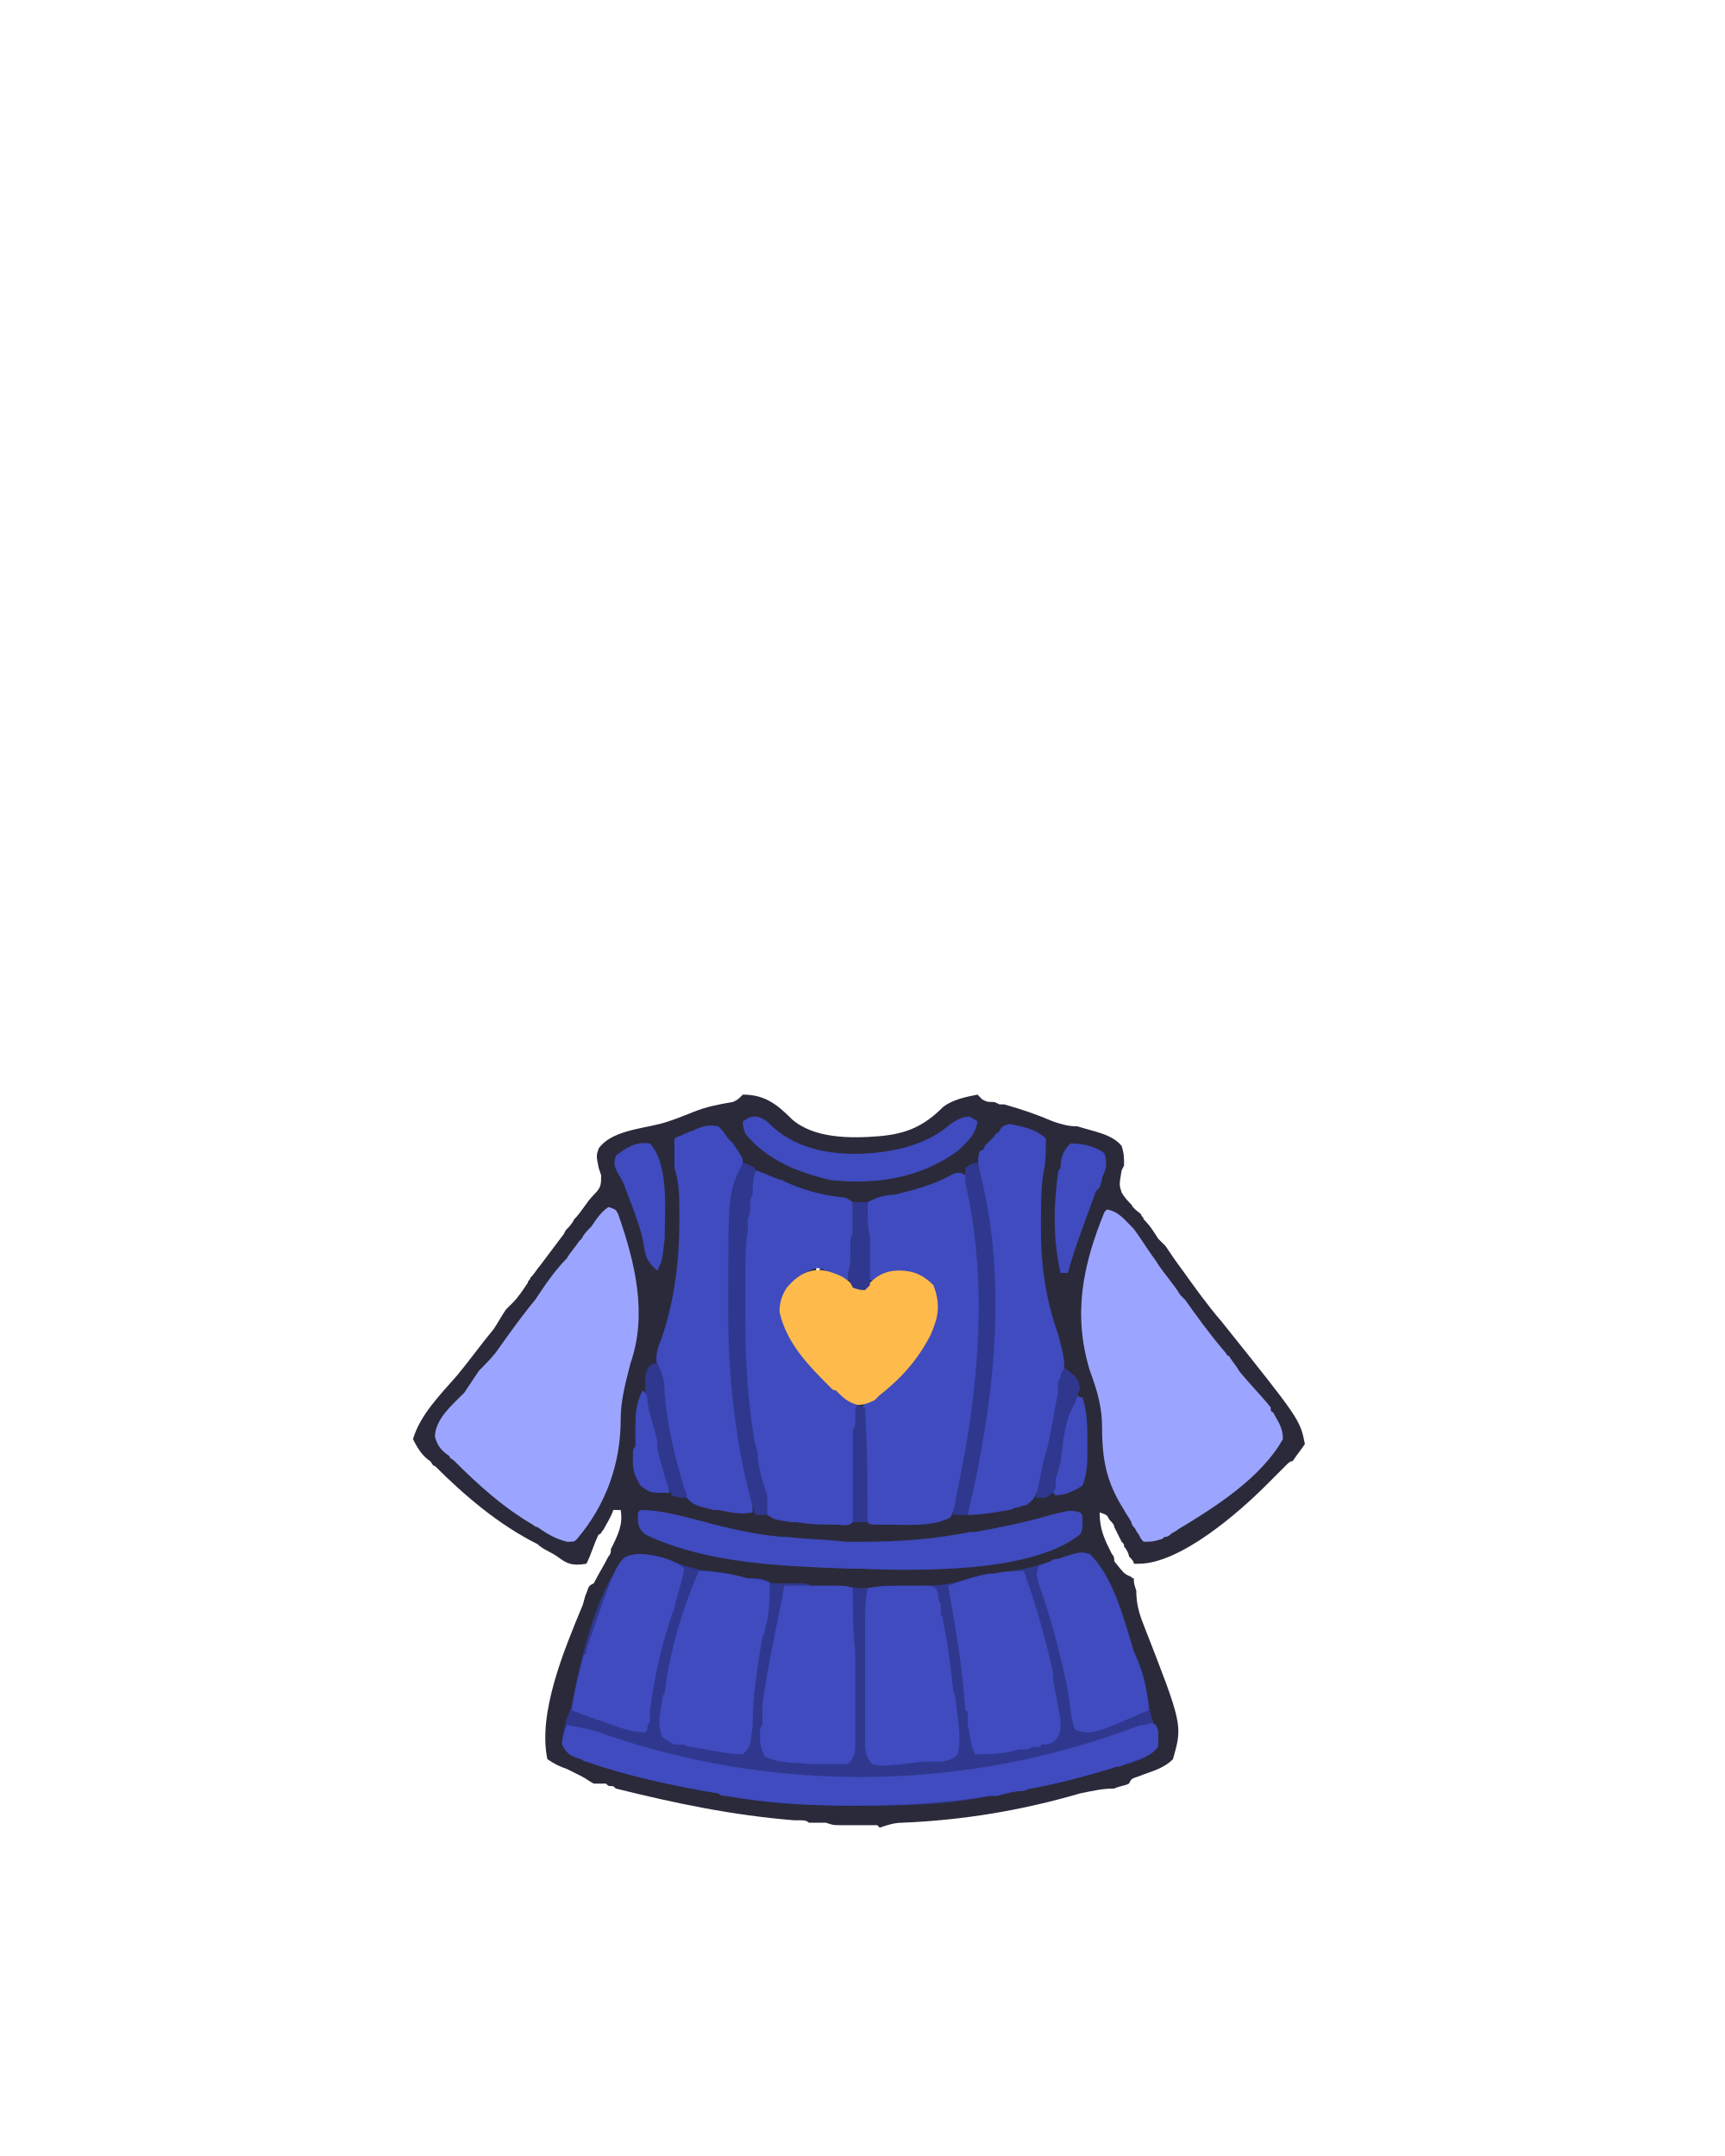
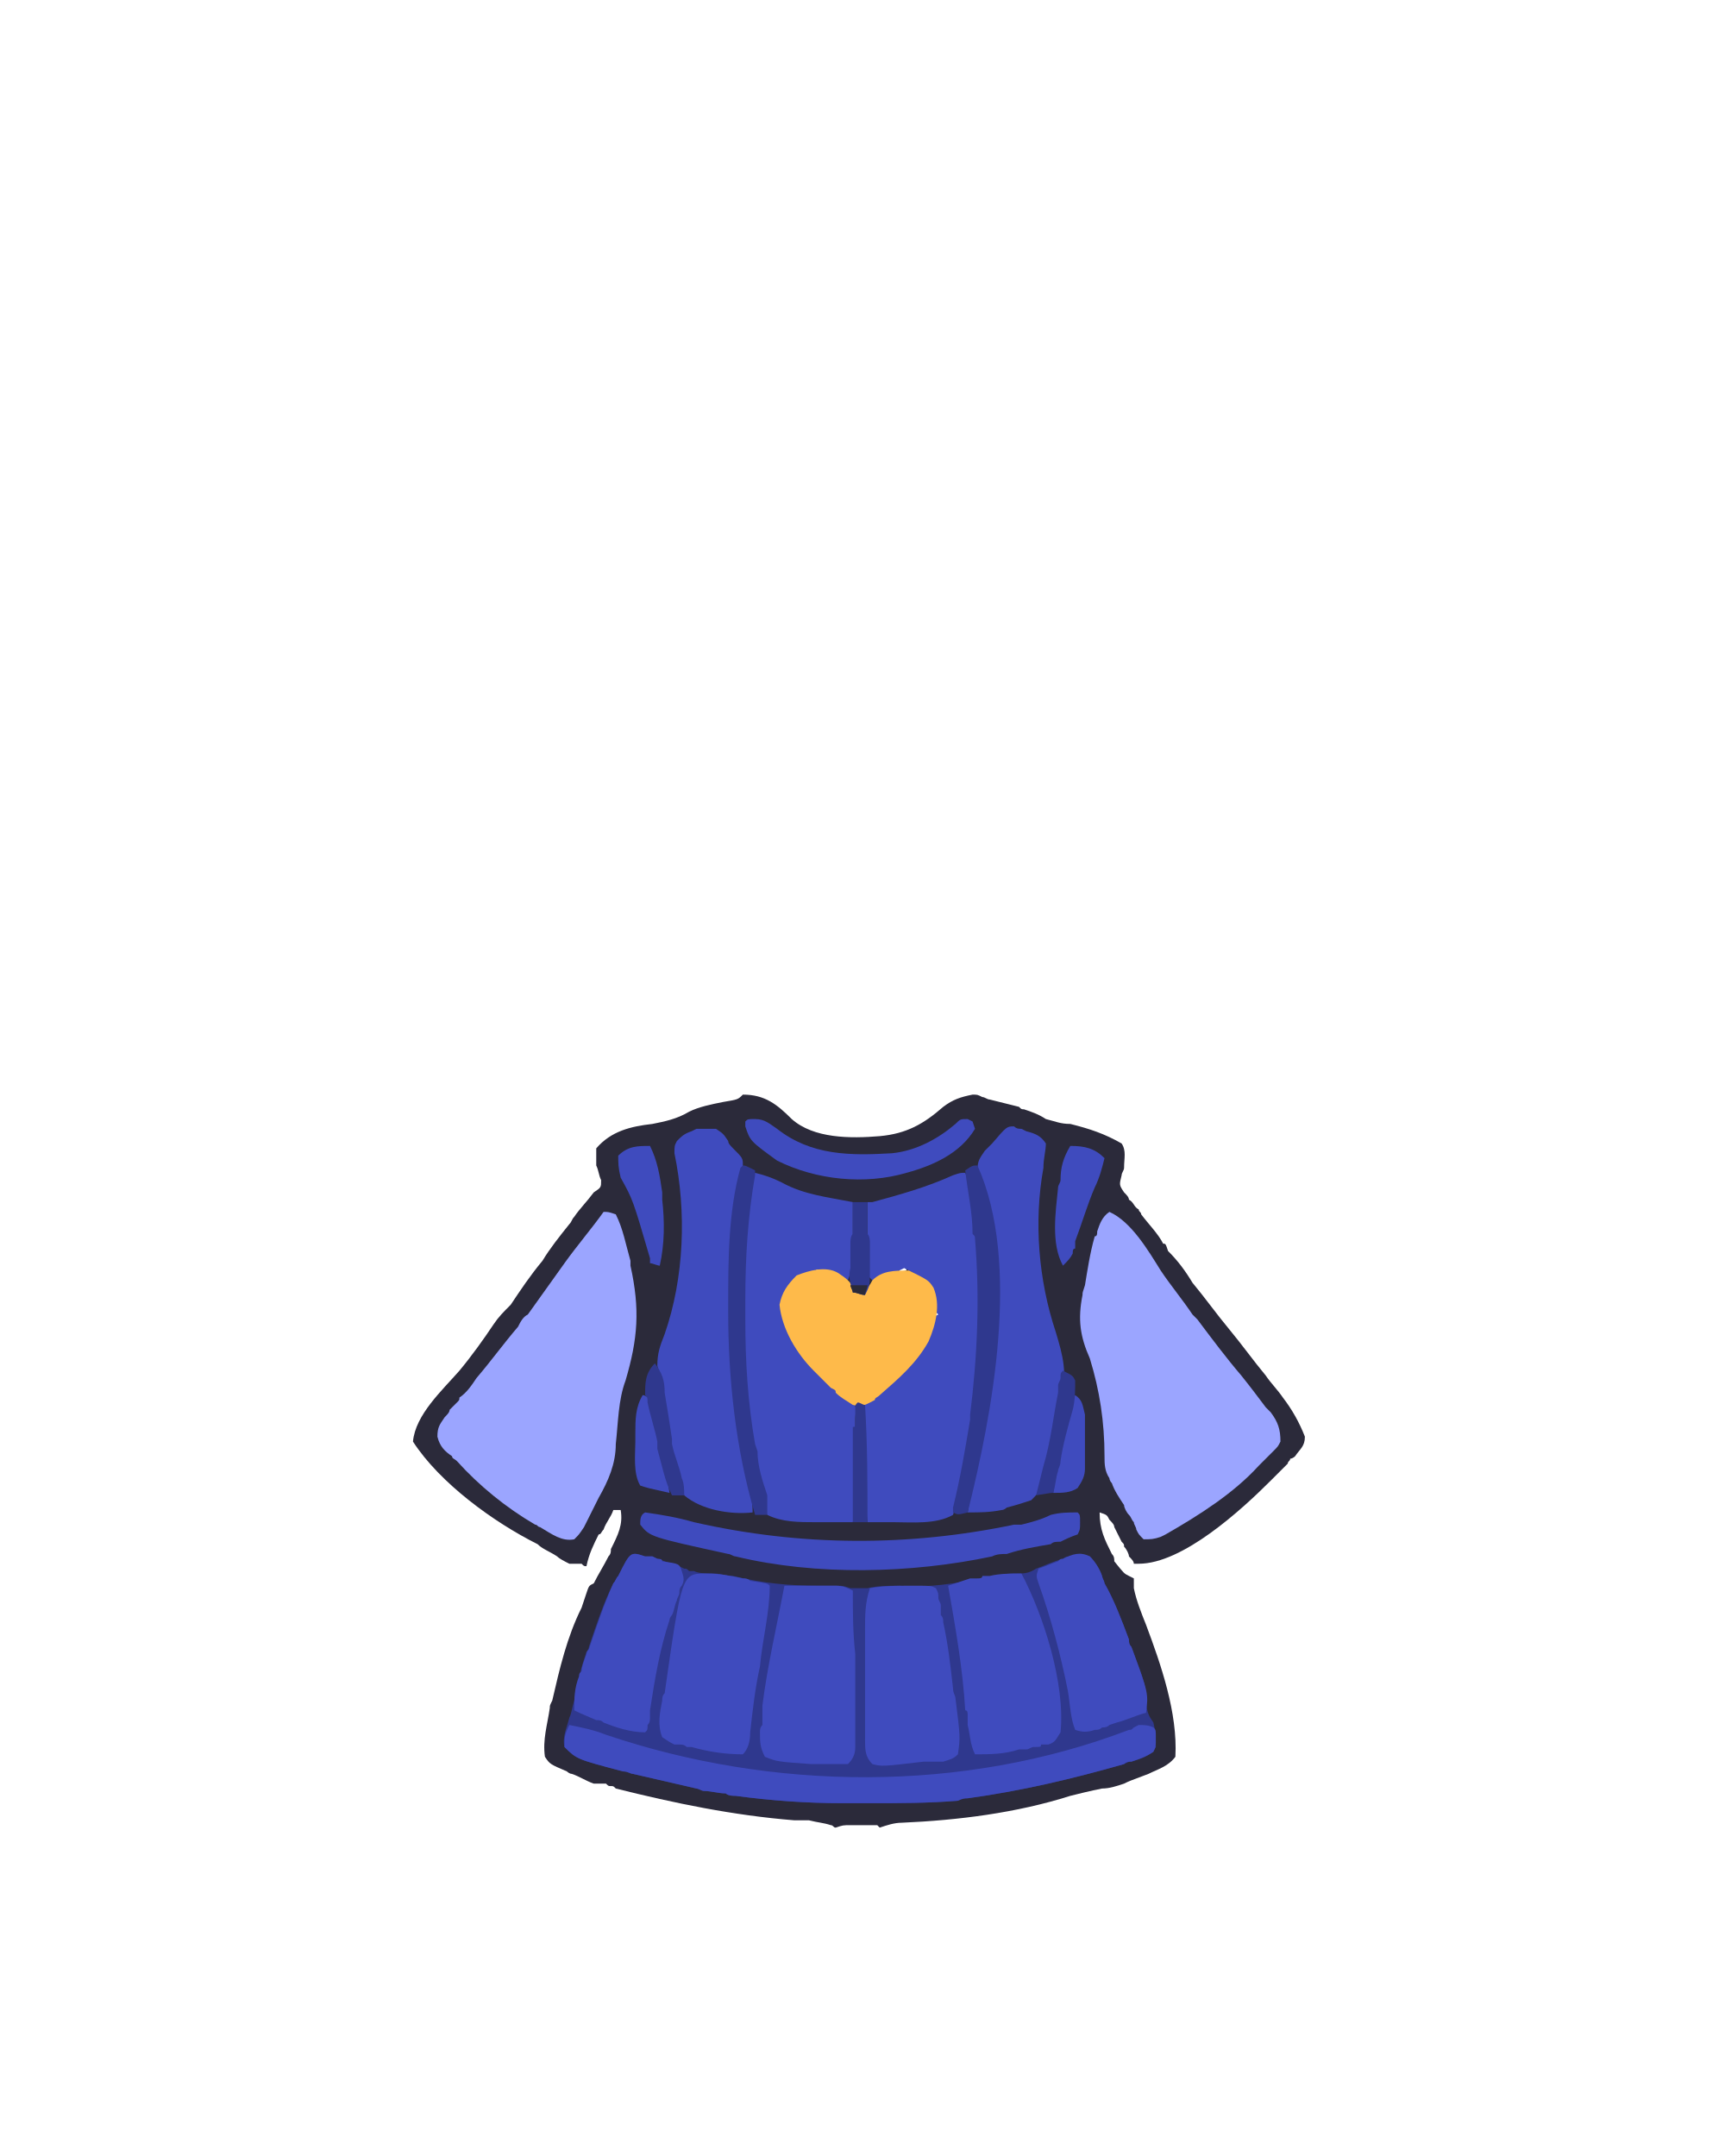
<svg xmlns="http://www.w3.org/2000/svg" viewBox="0 0 705.9 882.4">
-   <path fill="#2b2a3a" d="M304 448c9 0 14 4 20 10 9 8 24 8 36 7 11-1 18-4 26-12 4-3 9-4 14-5l2 2c2 1 2 1 4 1 1 0 1 0 3 1h2c7 2 13 4 20 7 3 1 6 2 10 2 6 2 14 3 18 8 1 3 1 5 1 8l-1 2c-1 6-1 6 0 9 1 2 3 4 4 5 1 2 3 3 4 4 0 1 1 1 1 2 3 3 4 5 6 8l3 3c2 3 4 6 7 10 5 7 10 14 16 21 32 40 32 40 34 50-2 3-3 4-5 7-1 0-2 1-2 1l-3 3-6 6c-11 11-35 32-52 32h-2c0-1-1-2-2-3 0-1-1-3-2-4 0-1 0-1-1-2l-3-6c0-1-1-2-2-3-1-2-1-2-4-3 0 7 2 11 5 17 1 1 1 2 1 3 4 5 4 5 6 6 1 0 1 1 2 1 0 2 0 2 1 5 0 5 1 9 3 14 16 41 16 41 12 55-4 4-9 5-14 7-3 1-3 1-4 3-2 1-4 1-6 2-5 0-9 1-14 2-24 7-48 11-73 12-3 0-6 1-9 2l-1-1h-15c-3 0-3 0-6-1h-7c-1-1-2-1-4-1h-2c-25-2-49-7-73-13-1-1-1-1-2-1s-1 0-2-1h-5c-2-1-3-2-5-3l-6-3c-3-1-5-2-8-4-4-19 7-45 14-62 1-2 1-4 2-6 1-3 1-3 3-4 2-4 4-7 6-11 1-1 1-2 1-3 3-6 5-10 4-16h-3c-1 3-3 6-4 8-1 1-1 2-2 2-2 4-3 8-5 12-6 1-8 0-12-3-3-2-6-3-8-5-16-8-30-20-42-32-1 0-1-1-2-2-3-2-5-5-7-9 3-10 11-18 18-26 5-6 10-13 15-19 2-3 3-5 5-8l3-3c2-2 4-5 6-8 0-1 1-1 1-2 2-2 3-4 4-5l9-12c1-1 1-2 2-3s2-2 3-4c3-3 5-7 8-10s3-4 3-8l-1-3c-1-5-1-5 0-8 5-7 17-8 25-10 4-1 9-3 14-5s10-3 16-4c2-1 2-1 4-3m30 70v3l2-2c-1 0-1-1-2-1m34 0v3c1 0 2-1 3-1 0-1-1-1-1-2zm15 19v3l2-2c-1 0-1-1-2-1" />
-   <path fill="#2f388e" d="M261 636c7 0 13 3 20 5 3 1 7 2 10 2 1 0 1 0 2 1 2 0 4 0 6 1 2 0 4 0 6 1h6c3 1 3 1 5 2h12c1 0 2 0 4 1 14 0 14 0 19 1 4 0 6 0 10-1h14c6 0 12 0 18-2 7-2 14-3 21-4s13-3 20-5c4-2 8-2 12-2 9 12 14 26 18 40a106 106 0 0 1 7 26c1 3 2 5 3 7v6c-4 5-10 6-16 8-2 0-3 1-4 1-10 3-21 6-32 8-1 0-1 0-3 1-4 0-7 1-11 2h-3c-18 4-36 4-54 4h-3c-18 0-34-1-51-4-1 0-2 0-3-1-18-3-37-7-54-13-1 0-2-1-2-1-4-1-6-2-8-6 0-4 1-7 2-11 1-2 1-2 2-5 2-12 12-60 27-62" />
-   <path fill="#9ba5ff" d="M249 494c3 1 3 1 4 3 7 20 12 41 5 61-2 8-4 15-4 23 0 18-6 35-18 49-1 1-1 1-4 1q-6-1.5-12-6c-1 0-2-1-2-1-12-7-22-16-32-26-1-1-2-1-2-2-3-2-5-4-6-8 0-7 7-13 12-18l6-9c3-3 6-6 8-9 5-7 10-14 15-20 4-6 8-12 13-17 1-2 3-4 5-7l1-1c1-2 2-3 4-5 2-3 4-6 7-8m204 1c5 1 7 4 11 8 3 4 6 9 9 13 3 5 7 9 10 14l2 2c5 7 10 14 16 21 1 1 1 2 2 2 1 2 3 4 4 6 4 5 9 10 13 15 0 1 0 2 1 2 2 4 4 6 4 11-9 16-28 28-43 37-1 1-2 1-3 2 0 0-1 1-2 1s-1 1-2 1c-3 1-4 1-7 1-1-1-1-1-2-3-1-1-1-2-2-3 0 0-1-1-1-2-1-2-2-3-3-5-7-11-9-20-9-34 0-8-2-15-5-23-7-23-3-43 6-65z" />
-   <path fill="#3f4bbe" d="M393 480c3 1 3 2 4 5 1 5 2 11 2 16v3c4 35 6 84-10 117-7 4-18 3-26 3h-2c-5 0-5 0-6-1-1-6-1-12-1-19 0-4 0-8-1-13-1-14-1-14 2-19 2-2 5-3 8-5 7-5 12-11 16-18 1-1 1-2 2-3 2-5 3-8 2-14-2-5-4-8-9-11-3-1-6-1-9 0-1 0-2 1-3 1-4 2-4 2-6 2-2-4-1-10-1-15v-17c4-2 7-3 11-3 8-2 16-4 23-8 2-1 2-1 4-1m-84-1c4 1 7 3 11 4 8 4 16 6 24 7 2 0 2 0 5 2v17c0 10 0 10-2 15-1 0-1 0-2-1-1 0-2-1-3-1s-1-1-2-1c-2-1-4-2-6-2-6 2-10 5-13 11-2 7 1 14 5 20 5 9 11 15 20 20 3 2 5 4 5 7 1 6 0 12-1 17v12c0 6 0 11-1 17-2 2-4 1-7 1-5 0-10 0-16-1h-2c-7-1-7-1-10-3l-2-6v-3c-1-2-1-3-1-4 0-2-1-3-1-4-4-23-6-45-6-68v-3c0-41 0-41 5-53" />
-   <path fill="#3f4bbe" d="M413 460c5 1 11 2 15 6 0 5 0 10-1 14-1 7-1 13-1 20v4c0 14 2 28 7 42 2 8 4 13 1 21-1 4-1 8-2 11-1 10-3 19-6 28 0 1 0 2-1 3-1 3-2 5-5 7-1 0-3 1-4 1s-2 1-3 1c-6 1-11 2-17 2 1-6 1-13 3-19 8-40 9-81 2-121-1-4-1-6 0-9 1 0 2-1 2-2l2-2 2-2c0-1 1-1 2-2 1-2 1-2 4-3m-119 1c2 2 2 2 4 5l2 2c4 6 4 6 4 8s-1 3-1 4c-1 4-1 8-1 12-1 1-1 2-1 3-1 13-2 26-2 39v3c0 22 3 44 7 66 1 5 2 11 2 16-5 1-9 0-14-1h-2c-8-2-8-2-11-5-1-3-2-5-3-8 0-1 0-1-1-3-3-12-6-25-7-38 0-2 0-2-1-5-1-4 0-7 2-12 5-15 7-31 7-47v-4c0-6 0-12-2-18v-12c1-1 3-1 4-2 1 0 2-1 3-1 4-2 7-3 11-2m179 245c1 2 1 2 1 4v3c0 2 0 2-2 4-4 3-9 4-14 6-2 0-3 1-4 1-10 3-21 6-32 8-1 0-1 0-3 1-4 0-7 1-11 2h-3c-18 3-36 4-54 4h-3c-18 0-34-1-51-4-1 0-2 0-3-1-18-3-37-7-54-13-1 0-2-1-2-1-4-1-6-2-8-6 0-3 1-5 2-8 6 1 11 2 16 4 70 24 147 23 216-3l3-1h2c2-1 2-1 4 0" />
-   <path fill="#3f4bbe" d="M419 643q7.5 21 12 42v3c1 5 2 10 3 16v2c0 4-1 5-3 7-2 1-2 1-5 1 0 1 0 1-3 1-1 0-2 1-3 1h-3c-6 2-12 2-18 2-2-4-2-8-3-12v-4c0-1 0-2-1-2-1-17-4-34-7-51 6-2 11-4 17-5h2c4-1 8-1 12-1" />
-   <path fill="#feba4a" d="M341 521c3 1 5 2 8 5l1 1c3 0 4 0 6-2 4-4 8-5 12-5 6 0 10 2 14 6 3 8 2 13-1 20-5 10-12 18-21 25l-2 2c-2 1-4 2-7 2-4-1-6-3-9-6-1 0-1 0-2-1-9-9-18-18-21-31 0-4 1-7 3-10 5-6 11-9 19-6" />
-   <path fill="#3f4bbe" d="M286 643c7 0 13 1 20 3h2c6 1 6 1 7 2 0 5 0 10-1 15 0 1-1 3-1 4s0 1-1 3c-2 12-4 24-4 36-1 9-1 9-4 12-7 0-14-2-21-3-1 0-2 0-3-1h-4c-2-1-2-1-5-3-2-5-1-10 0-15 0-1 0-2 1-3 2-17 7-34 14-50m85 6h8c2 0 2 0 4 1 1 2 1 2 1 4 0 1 1 2 1 3v4c1 1 1 2 1 3 2 9 3 18 4 27 0 2 1 3 1 4 2 16 2 16 1 23-2 2-3 2-6 3h-8c-17 2-17 2-21 1-3-3-3-6-3-10v-45c0-6 0-11 1-17 5-1 11-1 16-1m-50 0h22c3 0 3 0 6 1 0 9 0 18 1 26v39c0 3-1 5-3 7h-15c-14-1-14-1-19-3-2-4-2-6-2-10 0-1 0-2 1-3v-8c2-16 6-33 9-49m125-13c10 10 14 27 18 40a59 59 0 0 1 6 24c-23 10-23 10-30 8-2-5-2-10-3-16-3-15-7-30-12-44-1-4-1-4 0-7 2-1 2-1 5-2 1-1 2-1 3-1 9-3 9-3 13-2m-185 0c6 0 15 2 19 6-1 6-3 11-4 16-5 14-8 27-10 42v3c0 1 0 2-1 3 0 2 0 2-1 3-7 0-13-3-19-5-1 0-2-1-3-1-3-1-5-2-8-3 1-8 3-15 5-23 1 0 1 0 1-2 13-38 13-38 21-39m1-18c8 0 15 2 23 4 11 3 23 6 35 7h2c8 1 16 1 24 2h7c15 0 29-1 44-4h2c11-2 21-4 31-7 8-2 8-2 12-1 1 1 1 1 1 4s0 3-1 5c-20 16-67 15-92 14h-3c-27-1-58-2-83-14-2-2-3-3-3-7 0-2 0-2 1-3m48-161c3 1 4 2 6 4 11 10 26 12 40 11 12-1 24-4 33-12 3-2 5-3 8-3 1 1 2 1 3 2-1 6-4 8-8 12-15 11-33 14-52 12-13-3-26-8-35-19-1-3-1-3-1-5 3-2 3-2 6-2" />
-   <path fill="#2f388e" d="M400 476c13 46 7 98-4 144h-6c1-6 2-11 3-16 8-39 11-82 2-120v-6c3-2 3-2 5-2m-96 0c1 0 1 0 5 2v2c-1 3-1 6-1 9-1 1-1 3-1 4v3l-1 3v5c-1 6-1 12-1 18v18c0 17 1 34 4 51l1 3c0 6 2 12 4 18v8h-5c-8-27-11-56-11-83v-3c0-46 0-46 6-58" />
-   <path fill="#3f4bbe" d="M438 468c5 0 10 1 14 4 1 4 1 6-1 10 0 1 0 1-1 4-1 1-2 2-2 3-4 11-8 21-11 32h-3c-3-13-3-27-1-41 0-1 1-2 1-2 0-4 1-7 4-10m-172 0c8 9 6 28 6 39-1 9-1 9-3 13-5-4-5-7-6-13-2-8-5-15-8-23-4-7-4-7-3-11 4-3 8-6 14-5m174 103c1 0 2 1 3 1 2 6 2 12 2 19v2c0 5 0 10-2 15-3 2-7 4-11 4l-1-1c1-8 2-16 4-23 0-2 1-3 1-4v-4c1 0 1 0 1-3 1-3 1-3 3-6m-177-2c3 3 4 5 5 9v4l1 4c0 1 1 2 1 3 1 7 3 15 4 22-8 0-8 0-12-3-2-4-3-5-3-10v-4s0-1 1-2v-6c0-7 0-11 3-17" />
-   <path fill="#2f388e" d="M269 558c2 4 3 7 3 12 1 13 4 26 8 39 1 2 1 2 1 4-3 0-3 0-6-1-3-6-4-12-6-19v-3c-1-5-3-10-4-16 0-2 0-2-1-4 0-7 0-7 1-10 2-2 2-2 4-2m167 2c5 4 5 4 6 8l-2 6c-3 5-4 10-5 16 0 3-1 6-1 9-1 2-1 4-2 6v4c-1 2-1 2-4 4h-4l3-15c3-9 4-19 6-28v-3c0-1 0-2 1-3 0-2 0-2 2-4m-87-68h6c0 5 0 10 1 14v20l-2 2c-2 0-2 0-5-1l-2-4v-2c1-3 1-5 1-8v-4c0-1 0-3 1-4zm2 83c1 0 2 1 3 1 1 16 1 31 1 47h-6v-38c1-1 1-2 1-3 0-6 0-6 1-7" />
+   <path fill="#2b2a3a" d="M304 448c9 0 14 4 20 10 9 8 24 8 36 7 11-1 18-5 26-12 4-3 7-4 12-5 2 0 2 0 4 1 1 0 2 1 3 1l12 3c1 1 1 1 2 1 3 1 6 2 9 4 4 1 6 2 10 2 8 2 14 4 21 8 2 3 1 6 1 10 0 1-1 2-1 3-1 4-1 4 1 7 1 1 2 2 2 3 2 1 2 3 4 4 0 1 1 1 1 2 3 4 7 8 9 12 1 0 1 0 2 3 4 4 7 8 10 13 5 6 10 13 15 19s10 13 15 19c2 3 5 6 7 9a64 64 0 0 1 9 16c0 4-2 5-4 8 0 0-1 1-2 1 0 1-1 1-1 2l-3 3-4 4c-12 12-36 34-54 34h-2c0-1-1-2-2-3 0-1-1-3-2-4 0-1 0-1-1-2l-3-6c0-1-1-2-2-3-1-2-1-2-4-3 0 7 2 11 5 17 1 1 1 2 1 3 4 5 4 5 6 6l2 1v4c1 5 3 10 5 15 6 16 13 36 12 54-3 4-7 5-11 7-8 3-8 3-10 4-3 1-6 2-9 2-5 1-9 2-13 3-22 7-46 10-69 11-3 0-6 1-9 2l-1-1h-11c-3 0-3 0-6 1-1 0-1-1-2-1-3-1-5-1-9-2h-6c-25-2-49-7-73-13-1-1-1-1-2-1s-1 0-2-1h-5c-3-1-6-3-9-4-1 0-2-1-2-1-7-3-7-3-9-6-1-7 1-13 2-20 0-1 0-1 1-3 3-13 6-26 12-38l2-6c1-3 1-3 3-4 2-4 4-7 6-11 1-1 1-2 1-3 3-6 5-10 4-16h-3c-1 3-3 5-4 8-1 1-1 2-2 2-2 4-4 8-5 13-1 0-1 0-2-1h-5c-2-1-4-2-5-3-3-2-6-3-8-5-18-9-40-25-51-42 1-11 12-21 19-29 5-6 10-13 14-19 2-3 4-5 7-8 4-6 8-12 13-18 3-5 7-10 11-15 1-1 1-2 2-3 2-3 5-6 8-10 3-2 3-2 3-5-1-2-1-4-2-6v-7c6-7 14-9 23-10 5-1 10-2 15-5 4-2 9-3 14-4 6-1 6-1 8-3m30 70v3l2-2c-1 0-1-1-2-1m34 0v3c1 0 2-1 3-1 0-1-1-1-1-2zm15 19v3l2-2c-1 0-1-1-2-1" />
+   <path fill="#2f388e" d="M264 637h3c4 2 9 3 13 5 1 0 1 0 2 1h2c2 1 5 1 8 1s5 1 8 1c12 3 23 4 35 4h7c3 0 3 0 6 1h7c4-1 9-1 13-1 12 1 23-1 34-3 10-2 10-2 14-2 3 0 5 0 8-2 3-1 7-3 11-4 1-1 2-1 3-1 3-1 5-1 8 0 2 2 4 5 5 8l1 3c4 7 7 15 10 23 0 1 0 2 1 3 6 16 6 16 6 24 1 4 1 4 3 7 1 4 1 6 1 10-2 4-7 5-10 6-1 0-1 0-3 1-21 6-42 11-64 14-1 0-2 0-4 1-12 1-24 1-37 1h-10c-15 0-29-1-44-3-1 0-3 0-4-1-3 0-6-1-9-1l-3-1-26-6c-1 0-2-1-4-1-19-5-19-5-24-10-1-4 1-8 2-12 1-2 1-4 2-7 1-7 3-14 5-20 1-1 1-2 1-2 3-9 6-18 10-26 1-1 1-2 2-3 5-10 5-10 11-8" />
+   <path fill="#9ba5ff" d="M247 496c2 0 2 0 5 1 3 6 4 12 6 19v2c4 18 3 30-2 47-3 8-3 17-4 26 0 8-3 15-7 22l-6 12c-2 3-2 3-4 5-5 1-9-2-14-5-1 0-1-1-2-1-12-7-23-16-32-26-1-1-2-1-2-2-3-2-5-4-6-8 0-4 1-5 3-8 1-1 2-2 2-3l3-3c1-1 1-1 1-2 3-2 5-5 7-8 6-7 11-14 17-21 1-2 2-4 4-5l15-21c5-7 11-14 16-21m207 0c9 4 16 16 21 24 4 6 9 12 13 18l2 2c6 8 12 16 18 23 4 5 7 9 10 13l2 2c3 4 4 7 4 12-1 2-1 2-3 4l-2 2-2 2-2 2c-10 11-24 20-38 28l-2 1c-3 1-4 1-7 1-2-2-2-2-3-4 0-1-1-2-1-3-1-1-1-2-2-3s-2-3-2-4c-2-3-4-6-5-9-1-1-1-2-1-2-2-3-2-6-2-9 0-14-2-27-6-40-4-9-5-16-3-26 0-1 0-1 1-4 1-6 2-13 4-20 1 0 1-1 1-2 1-3 2-6 5-8" />
+   <path fill="#3f4bbe" d="M395 480c3 7 3 14 4 21v3c4 37 3 80-9 116-7 4-17 3-24 3h-11c-1-9-1-17-2-26v-5c-1-15-1-15 3-20 3-3 7-6 10-8 8-6 13-13 15-23 1-1 1-1 1-2l2-1-1-1c0-2-1-3-1-5-1-4-1-6-5-9l-2-1c-1-1-1-1-5-3l-4 2c-2 1-3 1-5 2h-2c-1 1-1 1-2 1-2-2-2-2-2-5v-27h2c11-3 22-6 33-11 3-1 3-1 5-1m-86 0c4 1 7 2 11 4 9 5 19 6 29 8v24c0 3-1 5-2 8-1 0-1-1-2-1-10-4-10-4-14-2-5 2-8 4-10 9-2 8 2 15 6 22 6 9 14 16 22 22 2 2 1 4 1 7v26c0 5 0 11-1 16h-15c-7 0-14 0-20-3-1-2-1-2-1-6-1-1-1-2-1-3 0-2-1-3-1-4v-2c-5-23-7-46-7-70v-3c0-43 0-43 5-52" />
+   <path fill="#3f4bbe" d="M415 461c1 1 2 1 3 1l2 1c4 1 6 2 8 5 0 3-1 6-1 10-4 22-2 46 5 67 3 10 5 17 2 28-1 3-2 6-2 10-5 26-5 26-10 31-3 1-6 2-10 3 0 0-1 1-2 1-5 1-9 1-14 1 1-5 1-10 2-16 9-40 11-83 2-124 0-4 1-5 3-8l2-2 1-1c6-7 6-7 9-7m-122 1c3 2 3 2 5 5 0 1 1 2 2 3 4 4 4 4 4 7v2c0 1-1 2-1 3v2c-6 40-5 80 3 119 1 5 2 11 2 16-9 1-21-1-28-7l-2-6c0-1 0-2-1-3 0-1 0-3-1-4 0-1 0-2-1-3-2-11-4-21-5-31 0-3 0-3-1-6 0-5 1-8 3-13 8-23 9-50 4-74 0-3 0-3 1-5 2-2 3-3 6-4l2-1zm-60 244c5 1 10 2 15 4 68 23 146 24 214-2 1 0 1 0 2-1l2-1c2 0 4 0 6 1 1 1 1 1 1 4 0 4 0 4-1 6-3 2-6 3-9 4-1 0-2 0-3 1-21 6-42 11-64 14-1 0-2 0-4 1-12 1-24 1-36 1h-11c-15 0-29-1-44-3-1 0-3 0-4-1-3 0-6-1-9-1-1 0-2-1-3-1l-26-6c-1 0-2-1-4-1-19-5-19-5-24-10 0-4 0-5 2-9" />
+   <path fill="#3f4bbe" d="M418 644c9 17 18 45 16 65-2 3-2 4-5 5h-3c0 1 0 1-3 1-1 0-2 1-3 1h-3c-6 2-12 2-18 2-2-4-2-8-3-12v-4c0-1 0-2-1-2-1-17-4-34-7-51l9-3h3c1 0 2 0 2-1h3c4-1 9-1 13-1m-45 5h2c6 0 6 0 8 1 1 2 1 2 1 4 0 1 1 2 1 3v4c1 1 1 2 1 3 2 9 3 18 4 27 0 2 1 3 1 4 2 16 2 16 1 23-2 2-3 2-6 3h-8c-17 2-17 2-21 1-3-3-3-6-3-10v-45c0-6 0-11 2-17 6-1 11-1 17-1m-52 0h21c3 0 5 1 7 2 0 9 0 17 1 26v38c0 3-1 5-3 7h-15c-14-1-14-1-19-3-2-4-2-6-2-10 0-1 0-2 1-3v-8c2-16 6-33 9-49m-32-5c6 0 10 1 15 2 1 0 2 0 3 1 7 1 7 1 8 2 0 11-3 22-4 33-2 9-3 18-4 27q0 6-3 9-10.5 0-21-3h-2c-1-1-2-1-3-1h-2c-2-1-2-1-5-3-2-5-1-10 0-15 0-1 0-2 1-3 7-49 7-49 17-49" />
+   <path fill="#feba4a" d="M343 521c3 2 6 4 7 8h4c1-2 2-3 3-5 4-4 9-4 15-4 8 4 8 4 10 7 3 7 1 15-2 22-5 9-12 15-20 22-1 1-2 1-2 2-4 2-5 3-9 2-3-2-5-3-7-5 0-1 0-1-2-2l-5-5-2-2c-7-7-13-17-14-27 1-5 3-8 7-12 5-2 12-4 17-1" />
+   <path fill="#3f4bbe" d="M446 637c2 2 4 5 5 8 0 1 1 2 1 3 4 7 7 15 10 23 0 1 0 2 1 3 7 19 7 19 6 27-4 1-8 3-12 4l-3 1c-1 1-2 1-3 1-1 1-2 1-3 1-3 1-5 1-8 0-2-5-2-10-3-16-3-15-7-30-12-44-1-3-1-3 0-6 3-1 5-2 8-3 1-1 1-1 2-1 4-2 7-3 11-1m-182 0h3l2 1c1 0 2 0 2 1 7 1 7 1 8 4s1 4 0 6c-1 1-1 2-1 3s-1 2-1 3c-1 2-1 4-2 6 0 0-1 1-1 2-4 12-6 24-8 37v3c0 1 0 2-1 3 0 2 0 2-1 3-6 0-12-2-17-4-1-1-2-1-3-1-7-3-7-3-9-4 0-5 0-9 2-14 0-1 0-1 1-2 0-2 1-4 2-7 0 0 0-1 1-2 3-9 6-18 10-27 1-1 1-2 2-3 5-10 5-10 11-8m0-18c7 1 13 2 20 4 44 10 88 10 131 1h3c4-1 8-2 12-4 4-1 7-1 11-1 1 1 1 1 1 4s0 3-1 5c-3 1-5 2-7 3-2 0-3 0-4 1-6 1-12 2-18 4-2 0-4 0-6 1-33 7-72 8-105 0-1 0-2-1-3-1-32-7-32-7-36-12 0-2 0-4 2-5m45-161c4 0 6 2 9 4 14 11 30 11 47 10 10-1 19-6 26-12 2-2 2-2 5-2l2 1 1 3c-6 10-17 15-28 18-17 5-37 3-53-5-11-8-11-8-13-14v-2c1-1 1-1 4-1" />
+   <path fill="#2f388e" d="M304 477c1 0 1 0 5 2v2c-3 17-4 34-4 51v8c0 17 1 34 4 51l1 3c0 6 2 12 4 18v8h-5c-8-27-11-56-11-83v-3c0-18 0-38 5-56zm96 0c18 40 6 102-4 142-4 1-4 1-6 0v-2c3-12 5-24 7-36v-2c3-24 4-48 2-72 0-1 0-1-1-2 0-9-2-17-3-26 3-2 3-2 5-2" />
+   <path fill="#3f4bbe" d="M438 469c6 0 10 1 14 5-1 4-2 8-4 12-3 7-5 14-8 22v3c-1 0-1 1-1 2-1 2-2 3-4 5-5-9-3-22-2-32 0-1 1-2 1-3 0-5 1-9 4-14m-172 0c3 6 4 12 5 19v3c1 9 1 18-1 27-1 0-3-1-4-1v-2c-7-24-7-24-12-33-1-4-1-6-1-9 4-4 8-4 13-4m-3 102c1 0 2 1 3 1 1 2 1 2 2 6v4c1 1 1 2 1 3 0 2 1 3 1 4 1 7 3 15 4 22-9-2-9-2-12-3-3-5-2-13-2-18v-3c0-6 0-11 3-16m177 0c3 2 3 4 4 8v22c0 3-1 5-3 8-3 2-6 2-10 2 1-8 2-16 4-23 0-2 1-3 1-4v-4c1 0 1 0 1-3 1-3 1-3 3-6" />
+   <path fill="#2f388e" d="M268 558c3 4 4 7 4 12 1 6 2 12 3 19v2c1 5 3 9 4 14 1 2 1 5 1 7h-5c-3-6-4-12-6-19v-3c-1-5-3-11-4-16 0-2 0-2-1-3 0-5 0-9 4-13m167 3c4 2 4 2 5 4 0 4 0 8-1 12-2 7-4 14-5 21 0 2-1 3-1 4-1 3-1 6-2 9-1 0-1 0-7 1l3-12c3-10 4-20 6-30v-3c0-1 1-2 1-3 0-2 0-2 1-3m-86-69h6v13c1 1 1 3 1 4v10c0 7 0 7-2 11-2 0-3-1-5-1-1-4-2-6-1-10v-10c0-1 0-3 1-4zm2 82c1 0 2 1 3 1 1 16 1 32 1 48h-6v-39c1 0 1 0 1-2v-5c0-2 0-2 1-3" />
+   <path fill="#2b2a3a" d="M348 526h7c0 1-1 3-1 4-2 0-3-1-5-1 0-1-1-2-1-3" />
</svg>
